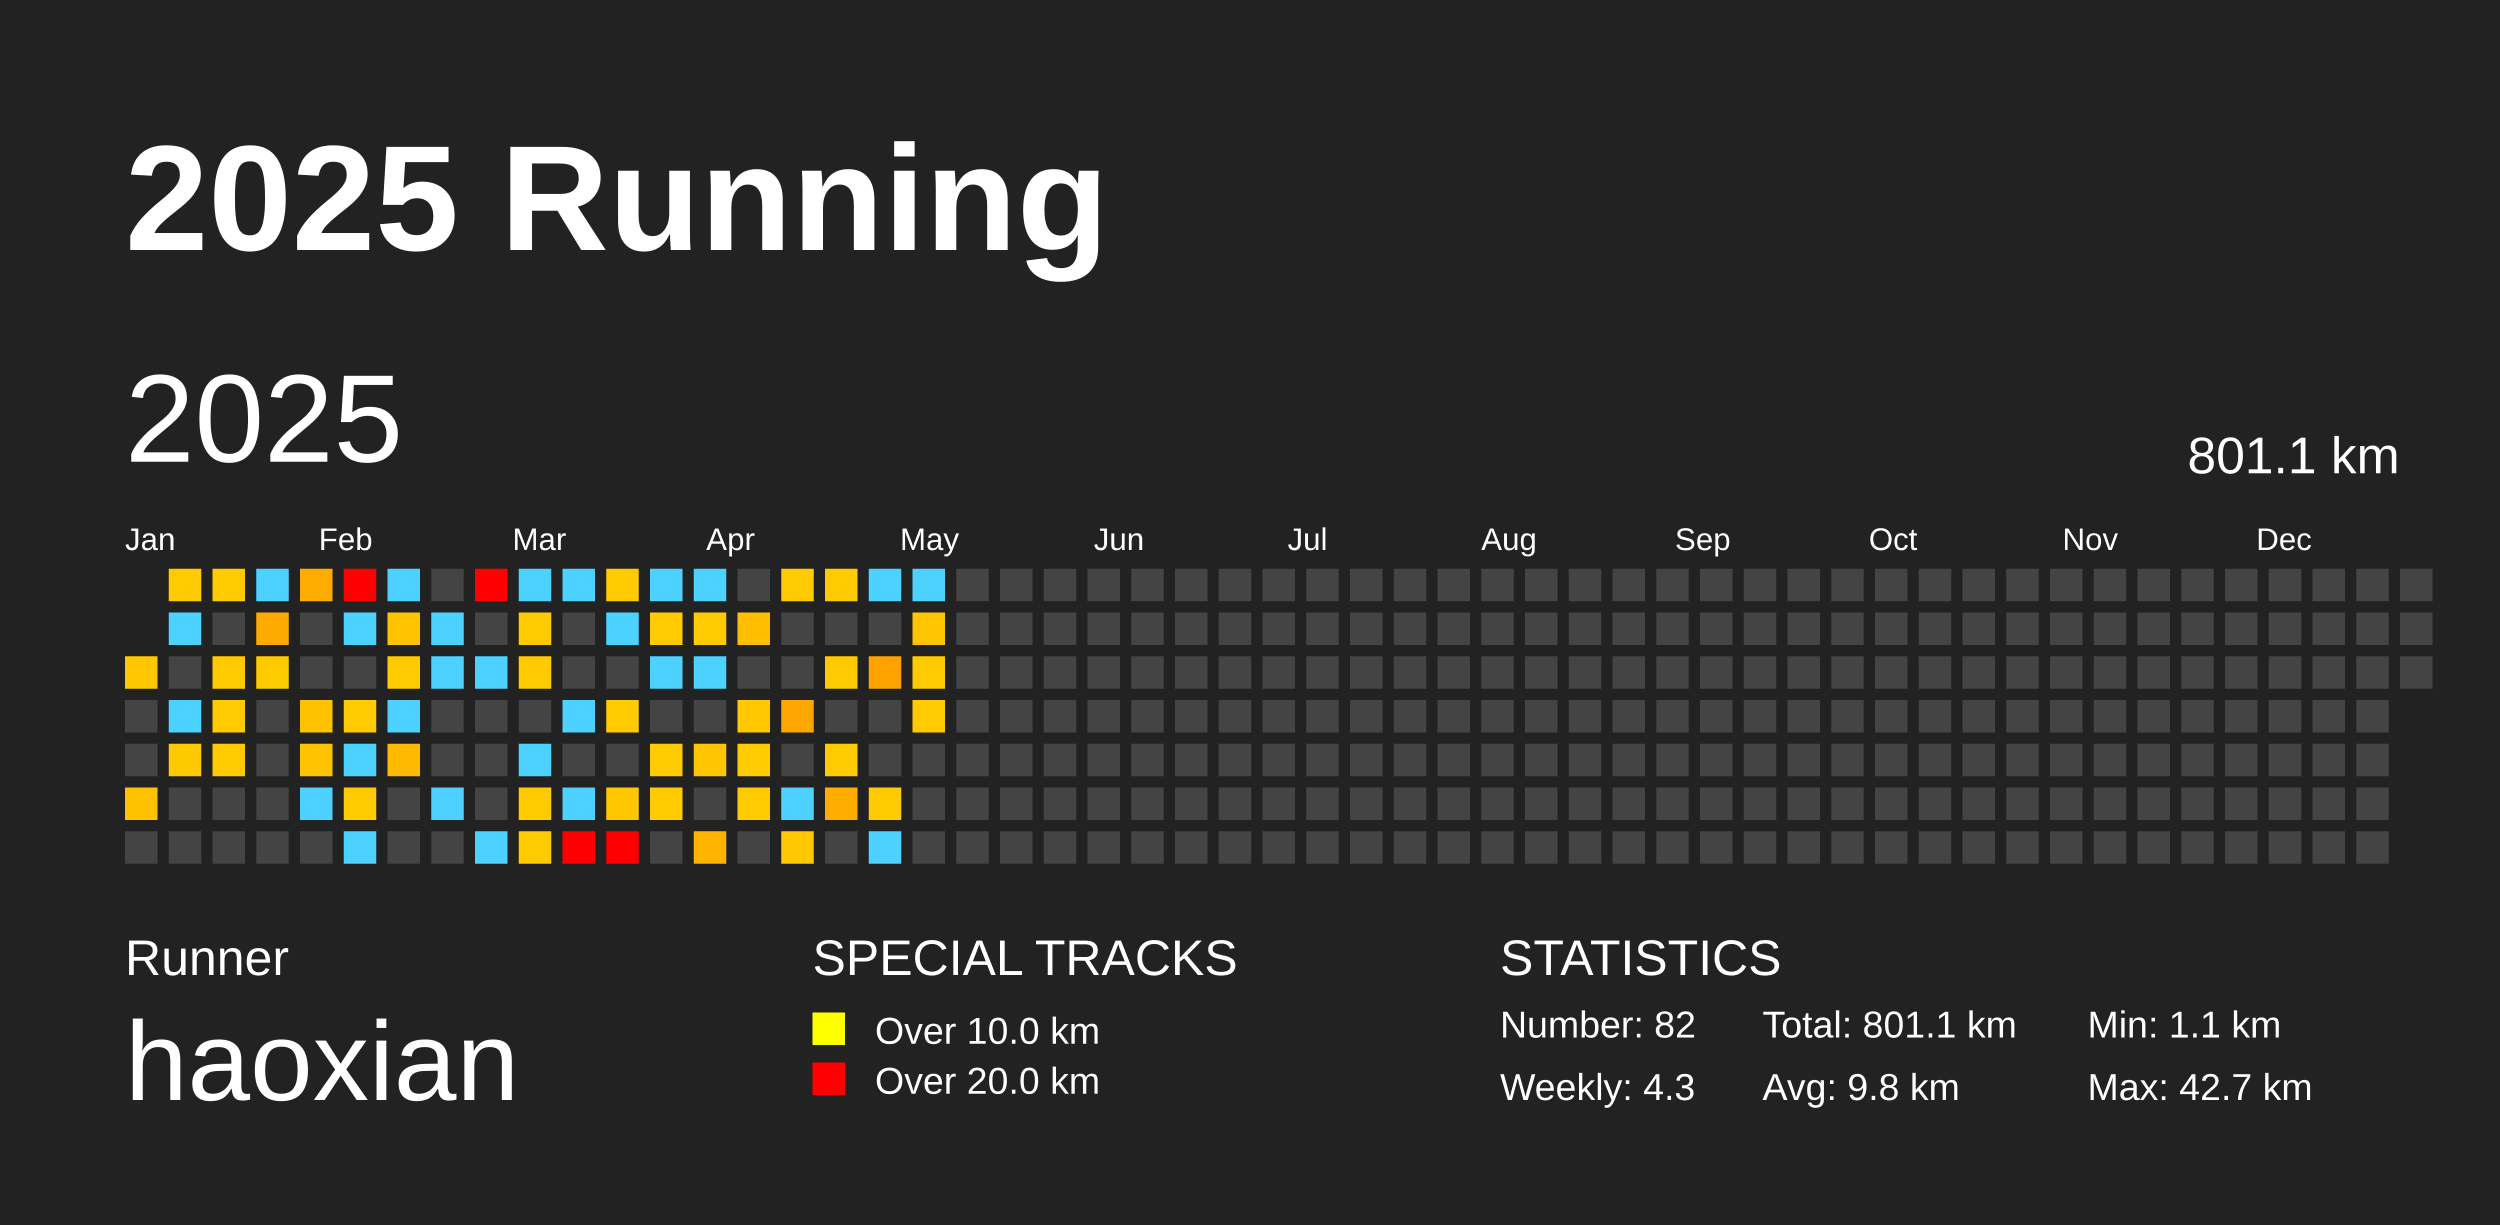
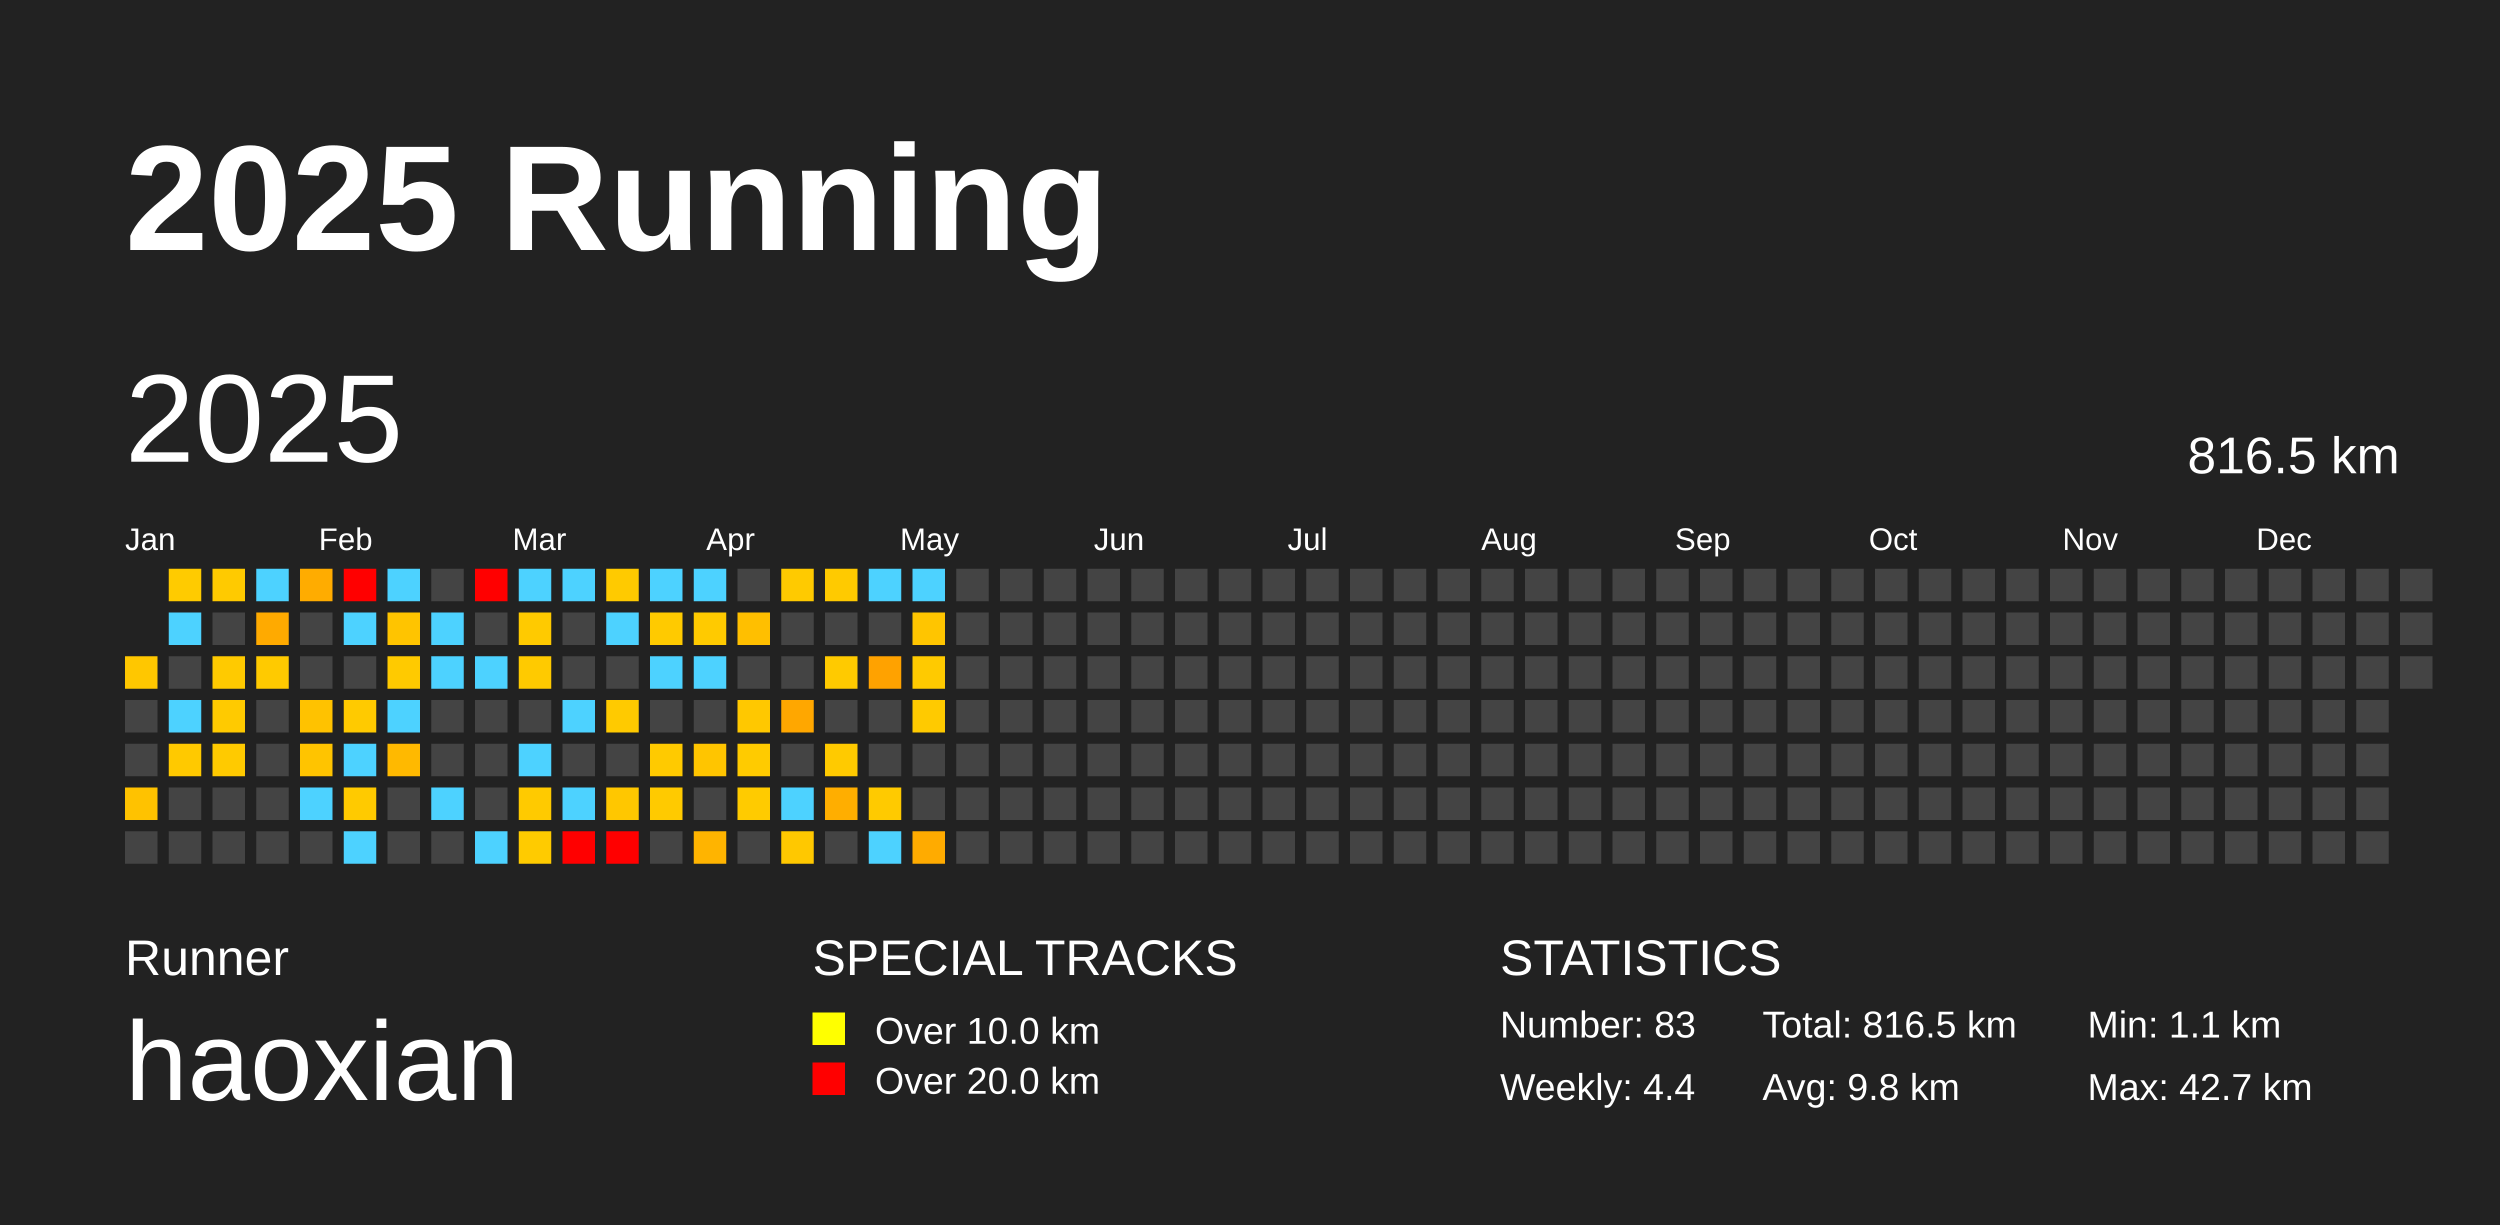
<svg xmlns="http://www.w3.org/2000/svg" baseProfile="full" height="98mm" version="1.1" viewBox="0,0,200,98" width="200mm">
  <defs />
  <rect fill="#222222" height="98" width="200" x="0" y="0" />
  <text fill="#FFFFFF" style="font-size:12px; font-family:Arial; font-weight:bold;" x="10" y="20">2025 Running</text>
  <text fill="#FFFFFF" style="font-size:4px; font-family:Arial" x="10" y="78">Runner</text>
  <text fill="#FFFFFF" style="font-size:9px; font-family:Arial" x="10" y="88">haoxian</text>
  <text fill="#FFFFFF" style="font-size:4px; font-family:Arial" x="65" y="78">SPECIAL TRACKS</text>
  <rect fill="yellow" height="2.6" width="2.6" x="65" y="81" />
  <text fill="#FFFFFF" style="font-size:3px; font-family:Arial" x="70" y="83.5">Over 10.0 km</text>
  <rect fill="red" height="2.6" width="2.6" x="65" y="85" />
  <text fill="#FFFFFF" style="font-size:3px; font-family:Arial" x="70" y="87.5">Over 20.0 km</text>
  <text fill="#FFFFFF" style="font-size:4px; font-family:Arial" x="120" y="78">STATISTICS</text>
-   <text fill="#FFFFFF" style="font-size:3px; font-family:Arial" x="120" y="83">Number: 82</text>
-   <text fill="#FFFFFF" style="font-size:3px; font-family:Arial" x="120" y="88">Weekly: 4.3</text>
-   <text fill="#FFFFFF" style="font-size:3px; font-family:Arial" x="141" y="83">Total: 801.1 km</text>
+   <text fill="#FFFFFF" style="font-size:3px; font-family:Arial" x="120" y="83">Number: 83</text>
+   <text fill="#FFFFFF" style="font-size:3px; font-family:Arial" x="120" y="88">Weekly: 4.4</text>
+   <text fill="#FFFFFF" style="font-size:3px; font-family:Arial" x="141" y="83">Total: 816.5 km</text>
  <text fill="#FFFFFF" style="font-size:3px; font-family:Arial" x="141" y="88">Avg: 9.8 km</text>
  <text fill="#FFFFFF" style="font-size:3px; font-family:Arial" x="167" y="83">Min: 1.1 km</text>
  <text fill="#FFFFFF" style="font-size:3px; font-family:Arial" x="167" y="88">Max: 42.7 km</text>
  <text dominant-baseline="hanging" fill="#FFFFFF" style="font-size:10.0px; font-family:Arial;" x="10" y="30">2025</text>
-   <text dominant-baseline="hanging" fill="#FFFFFF" style="font-size:4.125px; font-family:Arial;" x="175" y="35">801.1 km</text>
+   <text dominant-baseline="hanging" fill="#FFFFFF" style="font-size:4.125px; font-family:Arial;" x="175" y="35">816.5 km</text>
  <text fill="#FFFFFF" style="font-size:2.5px; font-family:Arial" x="10.0" y="44">Jan</text>
  <text fill="#FFFFFF" style="font-size:2.5px; font-family:Arial" x="25.5" y="44">Feb</text>
  <text fill="#FFFFFF" style="font-size:2.5px; font-family:Arial" x="41.0" y="44">Mar</text>
  <text fill="#FFFFFF" style="font-size:2.5px; font-family:Arial" x="56.5" y="44">Apr</text>
  <text fill="#FFFFFF" style="font-size:2.5px; font-family:Arial" x="72.0" y="44">May</text>
  <text fill="#FFFFFF" style="font-size:2.5px; font-family:Arial" x="87.5" y="44">Jun</text>
  <text fill="#FFFFFF" style="font-size:2.5px; font-family:Arial" x="103.0" y="44">Jul</text>
  <text fill="#FFFFFF" style="font-size:2.5px; font-family:Arial" x="118.5" y="44">Aug</text>
  <text fill="#FFFFFF" style="font-size:2.5px; font-family:Arial" x="134.0" y="44">Sep</text>
  <text fill="#FFFFFF" style="font-size:2.5px; font-family:Arial" x="149.5" y="44">Oct</text>
  <text fill="#FFFFFF" style="font-size:2.5px; font-family:Arial" x="165.0" y="44">Nov</text>
  <text fill="#FFFFFF" style="font-size:2.5px; font-family:Arial" x="180.5" y="44">Dec</text>
  <rect fill="#ffc700" height="2.6" width="2.6" x="10.0" y="52.5" />
  <rect fill="#444444" height="2.6" width="2.6" x="10.0" y="56.0" />
  <rect fill="#444444" height="2.6" width="2.6" x="10.0" y="59.5" />
  <rect fill="#ffc200" height="2.6" width="2.6" x="10.0" y="63.0" />
  <rect fill="#444444" height="2.6" width="2.6" x="10.0" y="66.5" />
  <rect fill="#ffcb00" height="2.6" width="2.6" x="13.5" y="45.5" />
  <rect fill="#4dd2ff" height="2.6" width="2.6" x="13.5" y="49.0" />
  <rect fill="#444444" height="2.6" width="2.6" x="13.5" y="52.5" />
  <rect fill="#4dd2ff" height="2.6" width="2.6" x="13.5" y="56.0" />
  <rect fill="#ffc900" height="2.6" width="2.6" x="13.5" y="59.5" />
  <rect fill="#444444" height="2.6" width="2.6" x="13.5" y="63.0" />
  <rect fill="#444444" height="2.6" width="2.6" x="13.5" y="66.5" />
  <rect fill="#ffca00" height="2.6" width="2.6" x="17.0" y="45.5" />
  <rect fill="#444444" height="2.6" width="2.6" x="17.0" y="49.0" />
  <rect fill="#ffca00" height="2.6" width="2.6" x="17.0" y="52.5" />
  <rect fill="#ffca00" height="2.6" width="2.6" x="17.0" y="56.0" />
  <rect fill="#ffca00" height="2.6" width="2.6" x="17.0" y="59.5" />
  <rect fill="#444444" height="2.6" width="2.6" x="17.0" y="63.0" />
  <rect fill="#444444" height="2.6" width="2.6" x="17.0" y="66.5" />
  <rect fill="#4dd2ff" height="2.6" width="2.6" x="20.5" y="45.5" />
  <rect fill="#ffaa00" height="2.6" width="2.6" x="20.5" y="49.0" />
  <rect fill="#ffca00" height="2.6" width="2.6" x="20.5" y="52.5" />
  <rect fill="#444444" height="2.6" width="2.6" x="20.5" y="56.0" />
  <rect fill="#444444" height="2.6" width="2.6" x="20.5" y="59.5" />
  <rect fill="#444444" height="2.6" width="2.6" x="20.5" y="63.0" />
  <rect fill="#444444" height="2.6" width="2.6" x="20.5" y="66.5" />
  <rect fill="#ffac00" height="2.6" width="2.6" x="24.0" y="45.5" />
  <rect fill="#444444" height="2.6" width="2.6" x="24.0" y="49.0" />
  <rect fill="#444444" height="2.6" width="2.6" x="24.0" y="52.5" />
  <rect fill="#ffc200" height="2.6" width="2.6" x="24.0" y="56.0" />
  <rect fill="#ffc400" height="2.6" width="2.6" x="24.0" y="59.5" />
  <rect fill="#4dd2ff" height="2.6" width="2.6" x="24.0" y="63.0" />
  <rect fill="#444444" height="2.6" width="2.6" x="24.0" y="66.5" />
  <rect fill="red" height="2.6" width="2.6" x="27.5" y="45.5" />
  <rect fill="#4dd2ff" height="2.6" width="2.6" x="27.5" y="49.0" />
  <rect fill="#444444" height="2.6" width="2.6" x="27.5" y="52.5" />
  <rect fill="#ffca00" height="2.6" width="2.6" x="27.5" y="56.0" />
  <rect fill="#4dd2ff" height="2.6" width="2.6" x="27.5" y="59.5" />
  <rect fill="#ffca00" height="2.6" width="2.6" x="27.5" y="63.0" />
  <rect fill="#4dd2ff" height="2.6" width="2.6" x="27.5" y="66.5" />
  <rect fill="#4dd2ff" height="2.6" width="2.6" x="31.0" y="45.5" />
  <rect fill="#ffc400" height="2.6" width="2.6" x="31.0" y="49.0" />
  <rect fill="#ffca00" height="2.6" width="2.6" x="31.0" y="52.5" />
  <rect fill="#4dd2ff" height="2.6" width="2.6" x="31.0" y="56.0" />
  <rect fill="#ffb900" height="2.6" width="2.6" x="31.0" y="59.5" />
  <rect fill="#444444" height="2.6" width="2.6" x="31.0" y="63.0" />
  <rect fill="#444444" height="2.6" width="2.6" x="31.0" y="66.5" />
  <rect fill="#444444" height="2.6" width="2.6" x="34.5" y="45.5" />
  <rect fill="#4dd2ff" height="2.6" width="2.6" x="34.5" y="49.0" />
  <rect fill="#4dd2ff" height="2.6" width="2.6" x="34.5" y="52.5" />
  <rect fill="#444444" height="2.6" width="2.6" x="34.5" y="56.0" />
  <rect fill="#444444" height="2.6" width="2.6" x="34.5" y="59.5" />
  <rect fill="#4dd2ff" height="2.6" width="2.6" x="34.5" y="63.0" />
  <rect fill="#444444" height="2.6" width="2.6" x="34.5" y="66.5" />
  <rect fill="red" height="2.6" width="2.6" x="38.0" y="45.5" />
  <rect fill="#444444" height="2.6" width="2.6" x="38.0" y="49.0" />
  <rect fill="#4dd2ff" height="2.6" width="2.6" x="38.0" y="52.5" />
  <rect fill="#444444" height="2.6" width="2.6" x="38.0" y="56.0" />
  <rect fill="#444444" height="2.6" width="2.6" x="38.0" y="59.5" />
  <rect fill="#444444" height="2.6" width="2.6" x="38.0" y="63.0" />
  <rect fill="#4dd2ff" height="2.6" width="2.6" x="38.0" y="66.5" />
  <rect fill="#4dd2ff" height="2.6" width="2.6" x="41.5" y="45.5" />
  <rect fill="#ffca00" height="2.6" width="2.6" x="41.5" y="49.0" />
  <rect fill="#ffca00" height="2.6" width="2.6" x="41.5" y="52.5" />
  <rect fill="#444444" height="2.6" width="2.6" x="41.5" y="56.0" />
  <rect fill="#4dd2ff" height="2.6" width="2.6" x="41.5" y="59.5" />
  <rect fill="#ffca00" height="2.6" width="2.6" x="41.5" y="63.0" />
  <rect fill="#ffcb00" height="2.6" width="2.6" x="41.5" y="66.5" />
  <rect fill="#4dd2ff" height="2.6" width="2.6" x="45.0" y="45.5" />
  <rect fill="#444444" height="2.6" width="2.6" x="45.0" y="49.0" />
  <rect fill="#444444" height="2.6" width="2.6" x="45.0" y="52.5" />
  <rect fill="#4dd2ff" height="2.6" width="2.6" x="45.0" y="56.0" />
  <rect fill="#444444" height="2.6" width="2.6" x="45.0" y="59.5" />
  <rect fill="#4dd2ff" height="2.6" width="2.6" x="45.0" y="63.0" />
  <rect fill="red" height="2.6" width="2.6" x="45.0" y="66.5" />
  <rect fill="#ffca00" height="2.6" width="2.6" x="48.5" y="45.5" />
  <rect fill="#4dd2ff" height="2.6" width="2.6" x="48.5" y="49.0" />
  <rect fill="#444444" height="2.6" width="2.6" x="48.5" y="52.5" />
  <rect fill="#ffca00" height="2.6" width="2.6" x="48.5" y="56.0" />
  <rect fill="#444444" height="2.6" width="2.6" x="48.5" y="59.5" />
  <rect fill="#ffc700" height="2.6" width="2.6" x="48.5" y="63.0" />
  <rect fill="red" height="2.6" width="2.6" x="48.5" y="66.5" />
  <rect fill="#4dd2ff" height="2.6" width="2.6" x="52.0" y="45.5" />
  <rect fill="#ffca00" height="2.6" width="2.6" x="52.0" y="49.0" />
  <rect fill="#4dd2ff" height="2.6" width="2.6" x="52.0" y="52.5" />
  <rect fill="#444444" height="2.6" width="2.6" x="52.0" y="56.0" />
  <rect fill="#ffca00" height="2.6" width="2.6" x="52.0" y="59.5" />
  <rect fill="#ffca00" height="2.6" width="2.6" x="52.0" y="63.0" />
  <rect fill="#444444" height="2.6" width="2.6" x="52.0" y="66.5" />
  <rect fill="#4dd2ff" height="2.6" width="2.6" x="55.5" y="45.5" />
  <rect fill="#ffca00" height="2.6" width="2.6" x="55.5" y="49.0" />
  <rect fill="#4dd2ff" height="2.6" width="2.6" x="55.5" y="52.5" />
  <rect fill="#444444" height="2.6" width="2.6" x="55.5" y="56.0" />
  <rect fill="#ffc500" height="2.6" width="2.6" x="55.5" y="59.5" />
  <rect fill="#444444" height="2.6" width="2.6" x="55.5" y="63.0" />
  <rect fill="#ffb400" height="2.6" width="2.6" x="55.5" y="66.5" />
  <rect fill="#444444" height="2.6" width="2.6" x="59.0" y="45.5" />
  <rect fill="#ffbf00" height="2.6" width="2.6" x="59.0" y="49.0" />
  <rect fill="#444444" height="2.6" width="2.6" x="59.0" y="52.5" />
  <rect fill="#ffc800" height="2.6" width="2.6" x="59.0" y="56.0" />
  <rect fill="#ffcb00" height="2.6" width="2.6" x="59.0" y="59.5" />
  <rect fill="#ffcb00" height="2.6" width="2.6" x="59.0" y="63.0" />
  <rect fill="#444444" height="2.6" width="2.6" x="59.0" y="66.5" />
  <rect fill="#ffca00" height="2.6" width="2.6" x="62.5" y="45.5" />
  <rect fill="#444444" height="2.6" width="2.6" x="62.5" y="49.0" />
  <rect fill="#444444" height="2.6" width="2.6" x="62.5" y="52.5" />
  <rect fill="#ffa700" height="2.6" width="2.6" x="62.5" y="56.0" />
  <rect fill="#444444" height="2.6" width="2.6" x="62.5" y="59.5" />
  <rect fill="#4dd2ff" height="2.6" width="2.6" x="62.5" y="63.0" />
  <rect fill="#ffc800" height="2.6" width="2.6" x="62.5" y="66.5" />
  <rect fill="#ffca00" height="2.6" width="2.6" x="66.0" y="45.5" />
  <rect fill="#444444" height="2.6" width="2.6" x="66.0" y="49.0" />
  <rect fill="#ffca00" height="2.6" width="2.6" x="66.0" y="52.5" />
  <rect fill="#444444" height="2.6" width="2.6" x="66.0" y="56.0" />
  <rect fill="#ffca00" height="2.6" width="2.6" x="66.0" y="59.5" />
  <rect fill="#ffae00" height="2.6" width="2.6" x="66.0" y="63.0" />
  <rect fill="#444444" height="2.6" width="2.6" x="66.0" y="66.5" />
  <rect fill="#4dd2ff" height="2.6" width="2.6" x="69.5" y="45.5" />
  <rect fill="#444444" height="2.6" width="2.6" x="69.5" y="49.0" />
  <rect fill="#ffa200" height="2.6" width="2.6" x="69.5" y="52.5" />
  <rect fill="#444444" height="2.6" width="2.6" x="69.5" y="56.0" />
  <rect fill="#444444" height="2.6" width="2.6" x="69.5" y="59.5" />
  <rect fill="#ffca00" height="2.6" width="2.6" x="69.5" y="63.0" />
  <rect fill="#4dd2ff" height="2.6" width="2.6" x="69.5" y="66.5" />
  <rect fill="#4dd2ff" height="2.6" width="2.6" x="73.0" y="45.5" />
  <rect fill="#ffc500" height="2.6" width="2.6" x="73.0" y="49.0" />
  <rect fill="#ffca00" height="2.6" width="2.6" x="73.0" y="52.5" />
  <rect fill="#ffca00" height="2.6" width="2.6" x="73.0" y="56.0" />
  <rect fill="#444444" height="2.6" width="2.6" x="73.0" y="59.5" />
  <rect fill="#444444" height="2.6" width="2.6" x="73.0" y="63.0" />
-   <rect fill="#444444" height="2.6" width="2.6" x="73.0" y="66.5" />
+   <rect fill="#ffab00" height="2.6" width="2.6" x="73.0" y="66.5" />
  <rect fill="#444444" height="2.6" width="2.6" x="76.5" y="45.5" />
  <rect fill="#444444" height="2.6" width="2.6" x="76.5" y="49.0" />
  <rect fill="#444444" height="2.6" width="2.6" x="76.5" y="52.5" />
  <rect fill="#444444" height="2.6" width="2.6" x="76.5" y="56.0" />
  <rect fill="#444444" height="2.6" width="2.6" x="76.5" y="59.5" />
  <rect fill="#444444" height="2.6" width="2.6" x="76.5" y="63.0" />
  <rect fill="#444444" height="2.6" width="2.6" x="76.5" y="66.5" />
  <rect fill="#444444" height="2.6" width="2.6" x="80.0" y="45.5" />
  <rect fill="#444444" height="2.6" width="2.6" x="80.0" y="49.0" />
  <rect fill="#444444" height="2.6" width="2.6" x="80.0" y="52.5" />
  <rect fill="#444444" height="2.6" width="2.6" x="80.0" y="56.0" />
  <rect fill="#444444" height="2.6" width="2.6" x="80.0" y="59.5" />
  <rect fill="#444444" height="2.6" width="2.6" x="80.0" y="63.0" />
  <rect fill="#444444" height="2.6" width="2.6" x="80.0" y="66.5" />
  <rect fill="#444444" height="2.6" width="2.6" x="83.5" y="45.5" />
  <rect fill="#444444" height="2.6" width="2.6" x="83.5" y="49.0" />
  <rect fill="#444444" height="2.6" width="2.6" x="83.5" y="52.5" />
  <rect fill="#444444" height="2.6" width="2.6" x="83.5" y="56.0" />
  <rect fill="#444444" height="2.6" width="2.6" x="83.5" y="59.5" />
  <rect fill="#444444" height="2.6" width="2.6" x="83.5" y="63.0" />
  <rect fill="#444444" height="2.6" width="2.6" x="83.5" y="66.5" />
  <rect fill="#444444" height="2.6" width="2.6" x="87.0" y="45.5" />
  <rect fill="#444444" height="2.6" width="2.6" x="87.0" y="49.0" />
  <rect fill="#444444" height="2.6" width="2.6" x="87.0" y="52.5" />
  <rect fill="#444444" height="2.6" width="2.6" x="87.0" y="56.0" />
  <rect fill="#444444" height="2.6" width="2.6" x="87.0" y="59.5" />
  <rect fill="#444444" height="2.6" width="2.6" x="87.0" y="63.0" />
  <rect fill="#444444" height="2.6" width="2.6" x="87.0" y="66.5" />
  <rect fill="#444444" height="2.6" width="2.6" x="90.5" y="45.5" />
  <rect fill="#444444" height="2.6" width="2.6" x="90.5" y="49.0" />
  <rect fill="#444444" height="2.6" width="2.6" x="90.5" y="52.5" />
  <rect fill="#444444" height="2.6" width="2.6" x="90.5" y="56.0" />
  <rect fill="#444444" height="2.6" width="2.6" x="90.5" y="59.5" />
  <rect fill="#444444" height="2.6" width="2.6" x="90.5" y="63.0" />
  <rect fill="#444444" height="2.6" width="2.6" x="90.5" y="66.5" />
  <rect fill="#444444" height="2.6" width="2.6" x="94.0" y="45.5" />
  <rect fill="#444444" height="2.6" width="2.6" x="94.0" y="49.0" />
  <rect fill="#444444" height="2.6" width="2.6" x="94.0" y="52.5" />
  <rect fill="#444444" height="2.6" width="2.6" x="94.0" y="56.0" />
  <rect fill="#444444" height="2.6" width="2.6" x="94.0" y="59.5" />
  <rect fill="#444444" height="2.6" width="2.6" x="94.0" y="63.0" />
  <rect fill="#444444" height="2.6" width="2.6" x="94.0" y="66.5" />
  <rect fill="#444444" height="2.6" width="2.6" x="97.5" y="45.5" />
  <rect fill="#444444" height="2.6" width="2.6" x="97.5" y="49.0" />
  <rect fill="#444444" height="2.6" width="2.6" x="97.5" y="52.5" />
  <rect fill="#444444" height="2.6" width="2.6" x="97.5" y="56.0" />
  <rect fill="#444444" height="2.6" width="2.6" x="97.5" y="59.5" />
  <rect fill="#444444" height="2.6" width="2.6" x="97.5" y="63.0" />
  <rect fill="#444444" height="2.6" width="2.6" x="97.5" y="66.5" />
  <rect fill="#444444" height="2.6" width="2.6" x="101.0" y="45.5" />
  <rect fill="#444444" height="2.6" width="2.6" x="101.0" y="49.0" />
  <rect fill="#444444" height="2.6" width="2.6" x="101.0" y="52.5" />
  <rect fill="#444444" height="2.6" width="2.6" x="101.0" y="56.0" />
  <rect fill="#444444" height="2.6" width="2.6" x="101.0" y="59.5" />
  <rect fill="#444444" height="2.6" width="2.6" x="101.0" y="63.0" />
  <rect fill="#444444" height="2.6" width="2.6" x="101.0" y="66.5" />
  <rect fill="#444444" height="2.6" width="2.6" x="104.5" y="45.5" />
  <rect fill="#444444" height="2.6" width="2.6" x="104.5" y="49.0" />
  <rect fill="#444444" height="2.6" width="2.6" x="104.5" y="52.5" />
  <rect fill="#444444" height="2.6" width="2.6" x="104.5" y="56.0" />
  <rect fill="#444444" height="2.6" width="2.6" x="104.5" y="59.5" />
  <rect fill="#444444" height="2.6" width="2.6" x="104.5" y="63.0" />
  <rect fill="#444444" height="2.6" width="2.6" x="104.5" y="66.5" />
  <rect fill="#444444" height="2.6" width="2.6" x="108.0" y="45.5" />
  <rect fill="#444444" height="2.6" width="2.6" x="108.0" y="49.0" />
  <rect fill="#444444" height="2.6" width="2.6" x="108.0" y="52.5" />
  <rect fill="#444444" height="2.6" width="2.6" x="108.0" y="56.0" />
  <rect fill="#444444" height="2.6" width="2.6" x="108.0" y="59.5" />
  <rect fill="#444444" height="2.6" width="2.6" x="108.0" y="63.0" />
  <rect fill="#444444" height="2.6" width="2.6" x="108.0" y="66.5" />
  <rect fill="#444444" height="2.6" width="2.6" x="111.5" y="45.5" />
  <rect fill="#444444" height="2.6" width="2.6" x="111.5" y="49.0" />
  <rect fill="#444444" height="2.6" width="2.6" x="111.5" y="52.5" />
  <rect fill="#444444" height="2.6" width="2.6" x="111.5" y="56.0" />
  <rect fill="#444444" height="2.6" width="2.6" x="111.5" y="59.5" />
  <rect fill="#444444" height="2.6" width="2.6" x="111.5" y="63.0" />
  <rect fill="#444444" height="2.6" width="2.6" x="111.5" y="66.5" />
  <rect fill="#444444" height="2.6" width="2.6" x="115.0" y="45.5" />
  <rect fill="#444444" height="2.6" width="2.6" x="115.0" y="49.0" />
  <rect fill="#444444" height="2.6" width="2.6" x="115.0" y="52.5" />
  <rect fill="#444444" height="2.6" width="2.6" x="115.0" y="56.0" />
  <rect fill="#444444" height="2.6" width="2.6" x="115.0" y="59.5" />
  <rect fill="#444444" height="2.6" width="2.6" x="115.0" y="63.0" />
  <rect fill="#444444" height="2.6" width="2.6" x="115.0" y="66.5" />
  <rect fill="#444444" height="2.6" width="2.6" x="118.5" y="45.5" />
  <rect fill="#444444" height="2.6" width="2.6" x="118.5" y="49.0" />
  <rect fill="#444444" height="2.6" width="2.6" x="118.5" y="52.5" />
  <rect fill="#444444" height="2.6" width="2.6" x="118.5" y="56.0" />
  <rect fill="#444444" height="2.6" width="2.6" x="118.5" y="59.5" />
  <rect fill="#444444" height="2.6" width="2.6" x="118.5" y="63.0" />
  <rect fill="#444444" height="2.6" width="2.6" x="118.5" y="66.5" />
  <rect fill="#444444" height="2.6" width="2.6" x="122.0" y="45.5" />
  <rect fill="#444444" height="2.6" width="2.6" x="122.0" y="49.0" />
  <rect fill="#444444" height="2.6" width="2.6" x="122.0" y="52.5" />
  <rect fill="#444444" height="2.6" width="2.6" x="122.0" y="56.0" />
  <rect fill="#444444" height="2.6" width="2.6" x="122.0" y="59.5" />
  <rect fill="#444444" height="2.6" width="2.6" x="122.0" y="63.0" />
  <rect fill="#444444" height="2.6" width="2.6" x="122.0" y="66.5" />
  <rect fill="#444444" height="2.6" width="2.6" x="125.5" y="45.5" />
  <rect fill="#444444" height="2.6" width="2.6" x="125.5" y="49.0" />
  <rect fill="#444444" height="2.6" width="2.6" x="125.5" y="52.5" />
  <rect fill="#444444" height="2.6" width="2.6" x="125.5" y="56.0" />
  <rect fill="#444444" height="2.6" width="2.6" x="125.5" y="59.5" />
  <rect fill="#444444" height="2.6" width="2.6" x="125.5" y="63.0" />
  <rect fill="#444444" height="2.6" width="2.6" x="125.5" y="66.5" />
  <rect fill="#444444" height="2.6" width="2.6" x="129.0" y="45.5" />
  <rect fill="#444444" height="2.6" width="2.6" x="129.0" y="49.0" />
  <rect fill="#444444" height="2.6" width="2.6" x="129.0" y="52.5" />
  <rect fill="#444444" height="2.6" width="2.6" x="129.0" y="56.0" />
  <rect fill="#444444" height="2.6" width="2.6" x="129.0" y="59.5" />
  <rect fill="#444444" height="2.6" width="2.6" x="129.0" y="63.0" />
  <rect fill="#444444" height="2.6" width="2.6" x="129.0" y="66.5" />
  <rect fill="#444444" height="2.6" width="2.6" x="132.5" y="45.5" />
  <rect fill="#444444" height="2.6" width="2.6" x="132.5" y="49.0" />
  <rect fill="#444444" height="2.6" width="2.6" x="132.5" y="52.5" />
  <rect fill="#444444" height="2.6" width="2.6" x="132.5" y="56.0" />
  <rect fill="#444444" height="2.6" width="2.6" x="132.5" y="59.5" />
  <rect fill="#444444" height="2.6" width="2.6" x="132.5" y="63.0" />
  <rect fill="#444444" height="2.6" width="2.6" x="132.5" y="66.5" />
  <rect fill="#444444" height="2.6" width="2.6" x="136.0" y="45.5" />
  <rect fill="#444444" height="2.6" width="2.6" x="136.0" y="49.0" />
  <rect fill="#444444" height="2.6" width="2.6" x="136.0" y="52.5" />
  <rect fill="#444444" height="2.6" width="2.6" x="136.0" y="56.0" />
  <rect fill="#444444" height="2.6" width="2.6" x="136.0" y="59.5" />
  <rect fill="#444444" height="2.6" width="2.6" x="136.0" y="63.0" />
  <rect fill="#444444" height="2.6" width="2.6" x="136.0" y="66.5" />
  <rect fill="#444444" height="2.6" width="2.6" x="139.5" y="45.5" />
  <rect fill="#444444" height="2.6" width="2.6" x="139.5" y="49.0" />
  <rect fill="#444444" height="2.6" width="2.6" x="139.5" y="52.5" />
  <rect fill="#444444" height="2.6" width="2.6" x="139.5" y="56.0" />
  <rect fill="#444444" height="2.6" width="2.6" x="139.5" y="59.5" />
  <rect fill="#444444" height="2.6" width="2.6" x="139.5" y="63.0" />
  <rect fill="#444444" height="2.6" width="2.6" x="139.5" y="66.5" />
  <rect fill="#444444" height="2.6" width="2.6" x="143.0" y="45.5" />
  <rect fill="#444444" height="2.6" width="2.6" x="143.0" y="49.0" />
  <rect fill="#444444" height="2.6" width="2.6" x="143.0" y="52.5" />
  <rect fill="#444444" height="2.6" width="2.6" x="143.0" y="56.0" />
  <rect fill="#444444" height="2.6" width="2.6" x="143.0" y="59.5" />
  <rect fill="#444444" height="2.6" width="2.6" x="143.0" y="63.0" />
  <rect fill="#444444" height="2.6" width="2.6" x="143.0" y="66.5" />
  <rect fill="#444444" height="2.6" width="2.6" x="146.5" y="45.5" />
  <rect fill="#444444" height="2.6" width="2.6" x="146.5" y="49.0" />
  <rect fill="#444444" height="2.6" width="2.6" x="146.5" y="52.5" />
  <rect fill="#444444" height="2.6" width="2.6" x="146.5" y="56.0" />
  <rect fill="#444444" height="2.6" width="2.6" x="146.5" y="59.5" />
  <rect fill="#444444" height="2.6" width="2.6" x="146.5" y="63.0" />
  <rect fill="#444444" height="2.6" width="2.6" x="146.5" y="66.5" />
  <rect fill="#444444" height="2.6" width="2.6" x="150.0" y="45.5" />
  <rect fill="#444444" height="2.6" width="2.6" x="150.0" y="49.0" />
  <rect fill="#444444" height="2.6" width="2.6" x="150.0" y="52.5" />
  <rect fill="#444444" height="2.6" width="2.6" x="150.0" y="56.0" />
  <rect fill="#444444" height="2.6" width="2.6" x="150.0" y="59.5" />
  <rect fill="#444444" height="2.6" width="2.6" x="150.0" y="63.0" />
  <rect fill="#444444" height="2.6" width="2.6" x="150.0" y="66.5" />
  <rect fill="#444444" height="2.6" width="2.6" x="153.5" y="45.5" />
  <rect fill="#444444" height="2.6" width="2.6" x="153.5" y="49.0" />
  <rect fill="#444444" height="2.6" width="2.6" x="153.5" y="52.5" />
  <rect fill="#444444" height="2.6" width="2.6" x="153.5" y="56.0" />
  <rect fill="#444444" height="2.6" width="2.6" x="153.5" y="59.5" />
  <rect fill="#444444" height="2.6" width="2.6" x="153.5" y="63.0" />
  <rect fill="#444444" height="2.6" width="2.6" x="153.5" y="66.5" />
  <rect fill="#444444" height="2.6" width="2.6" x="157.0" y="45.5" />
  <rect fill="#444444" height="2.6" width="2.6" x="157.0" y="49.0" />
  <rect fill="#444444" height="2.6" width="2.6" x="157.0" y="52.5" />
  <rect fill="#444444" height="2.6" width="2.6" x="157.0" y="56.0" />
  <rect fill="#444444" height="2.6" width="2.6" x="157.0" y="59.5" />
  <rect fill="#444444" height="2.6" width="2.6" x="157.0" y="63.0" />
  <rect fill="#444444" height="2.6" width="2.6" x="157.0" y="66.5" />
  <rect fill="#444444" height="2.6" width="2.6" x="160.5" y="45.5" />
  <rect fill="#444444" height="2.6" width="2.6" x="160.5" y="49.0" />
  <rect fill="#444444" height="2.6" width="2.6" x="160.5" y="52.5" />
  <rect fill="#444444" height="2.6" width="2.6" x="160.5" y="56.0" />
  <rect fill="#444444" height="2.6" width="2.6" x="160.5" y="59.5" />
  <rect fill="#444444" height="2.6" width="2.6" x="160.5" y="63.0" />
  <rect fill="#444444" height="2.6" width="2.6" x="160.5" y="66.5" />
  <rect fill="#444444" height="2.6" width="2.6" x="164.0" y="45.5" />
  <rect fill="#444444" height="2.6" width="2.6" x="164.0" y="49.0" />
  <rect fill="#444444" height="2.6" width="2.6" x="164.0" y="52.5" />
  <rect fill="#444444" height="2.6" width="2.6" x="164.0" y="56.0" />
  <rect fill="#444444" height="2.6" width="2.6" x="164.0" y="59.5" />
  <rect fill="#444444" height="2.6" width="2.6" x="164.0" y="63.0" />
  <rect fill="#444444" height="2.6" width="2.6" x="164.0" y="66.5" />
  <rect fill="#444444" height="2.6" width="2.6" x="167.5" y="45.5" />
  <rect fill="#444444" height="2.6" width="2.6" x="167.5" y="49.0" />
  <rect fill="#444444" height="2.6" width="2.6" x="167.5" y="52.5" />
  <rect fill="#444444" height="2.6" width="2.6" x="167.5" y="56.0" />
  <rect fill="#444444" height="2.6" width="2.6" x="167.5" y="59.5" />
  <rect fill="#444444" height="2.6" width="2.6" x="167.5" y="63.0" />
  <rect fill="#444444" height="2.6" width="2.6" x="167.5" y="66.5" />
  <rect fill="#444444" height="2.6" width="2.6" x="171.0" y="45.5" />
  <rect fill="#444444" height="2.6" width="2.6" x="171.0" y="49.0" />
  <rect fill="#444444" height="2.6" width="2.6" x="171.0" y="52.5" />
  <rect fill="#444444" height="2.6" width="2.6" x="171.0" y="56.0" />
  <rect fill="#444444" height="2.6" width="2.6" x="171.0" y="59.5" />
  <rect fill="#444444" height="2.6" width="2.6" x="171.0" y="63.0" />
  <rect fill="#444444" height="2.6" width="2.6" x="171.0" y="66.5" />
  <rect fill="#444444" height="2.6" width="2.6" x="174.5" y="45.5" />
  <rect fill="#444444" height="2.6" width="2.6" x="174.5" y="49.0" />
  <rect fill="#444444" height="2.6" width="2.6" x="174.5" y="52.5" />
  <rect fill="#444444" height="2.6" width="2.6" x="174.5" y="56.0" />
  <rect fill="#444444" height="2.6" width="2.6" x="174.5" y="59.5" />
  <rect fill="#444444" height="2.6" width="2.6" x="174.5" y="63.0" />
  <rect fill="#444444" height="2.6" width="2.6" x="174.5" y="66.5" />
  <rect fill="#444444" height="2.6" width="2.6" x="178.0" y="45.5" />
  <rect fill="#444444" height="2.6" width="2.6" x="178.0" y="49.0" />
  <rect fill="#444444" height="2.6" width="2.6" x="178.0" y="52.5" />
  <rect fill="#444444" height="2.6" width="2.6" x="178.0" y="56.0" />
  <rect fill="#444444" height="2.6" width="2.6" x="178.0" y="59.5" />
  <rect fill="#444444" height="2.6" width="2.6" x="178.0" y="63.0" />
  <rect fill="#444444" height="2.6" width="2.6" x="178.0" y="66.5" />
  <rect fill="#444444" height="2.6" width="2.6" x="181.5" y="45.5" />
  <rect fill="#444444" height="2.6" width="2.6" x="181.5" y="49.0" />
  <rect fill="#444444" height="2.6" width="2.6" x="181.5" y="52.5" />
  <rect fill="#444444" height="2.6" width="2.6" x="181.5" y="56.0" />
  <rect fill="#444444" height="2.6" width="2.6" x="181.5" y="59.5" />
  <rect fill="#444444" height="2.6" width="2.6" x="181.5" y="63.0" />
  <rect fill="#444444" height="2.6" width="2.6" x="181.5" y="66.5" />
  <rect fill="#444444" height="2.6" width="2.6" x="185.0" y="45.5" />
  <rect fill="#444444" height="2.6" width="2.6" x="185.0" y="49.0" />
  <rect fill="#444444" height="2.6" width="2.6" x="185.0" y="52.5" />
  <rect fill="#444444" height="2.6" width="2.6" x="185.0" y="56.0" />
  <rect fill="#444444" height="2.6" width="2.6" x="185.0" y="59.5" />
  <rect fill="#444444" height="2.6" width="2.6" x="185.0" y="63.0" />
  <rect fill="#444444" height="2.6" width="2.6" x="185.0" y="66.5" />
  <rect fill="#444444" height="2.6" width="2.6" x="188.5" y="45.5" />
  <rect fill="#444444" height="2.6" width="2.6" x="188.5" y="49.0" />
  <rect fill="#444444" height="2.6" width="2.6" x="188.5" y="52.5" />
  <rect fill="#444444" height="2.6" width="2.6" x="188.5" y="56.0" />
  <rect fill="#444444" height="2.6" width="2.6" x="188.5" y="59.5" />
  <rect fill="#444444" height="2.6" width="2.6" x="188.5" y="63.0" />
  <rect fill="#444444" height="2.6" width="2.6" x="188.5" y="66.5" />
  <rect fill="#444444" height="2.6" width="2.6" x="192.0" y="45.5" />
  <rect fill="#444444" height="2.6" width="2.6" x="192.0" y="49.0" />
  <rect fill="#444444" height="2.6" width="2.6" x="192.0" y="52.5" />
</svg>
